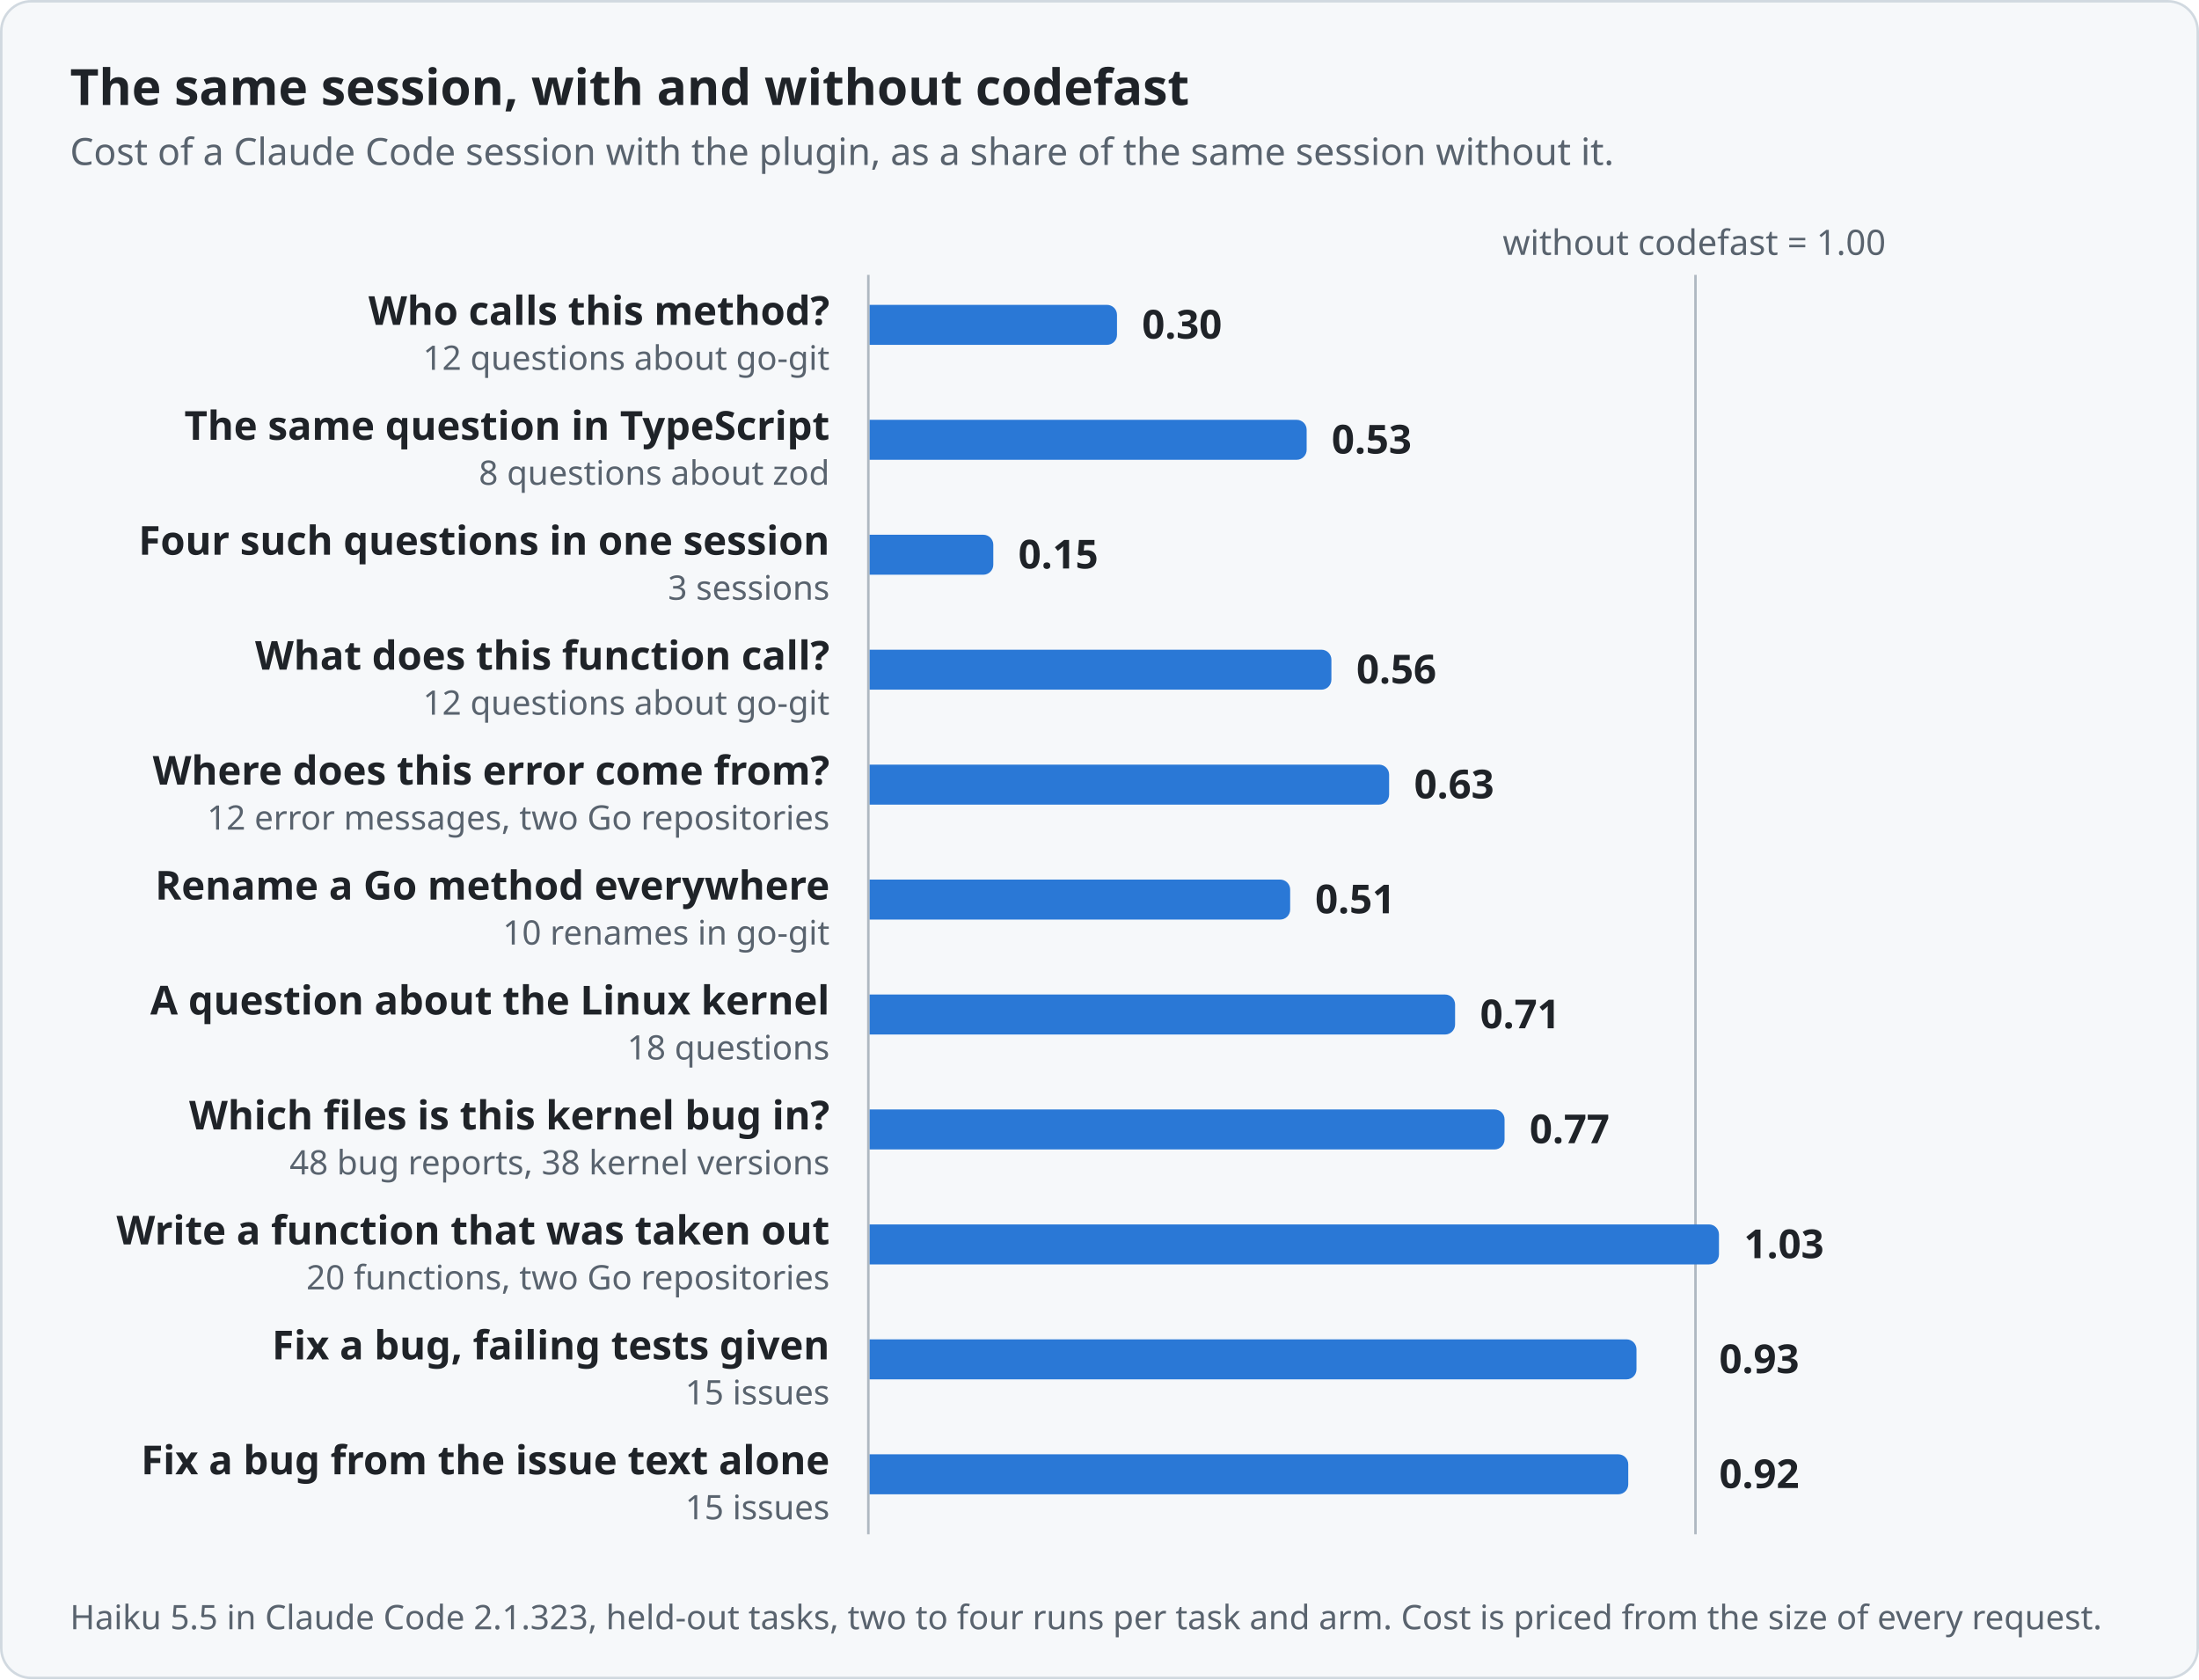
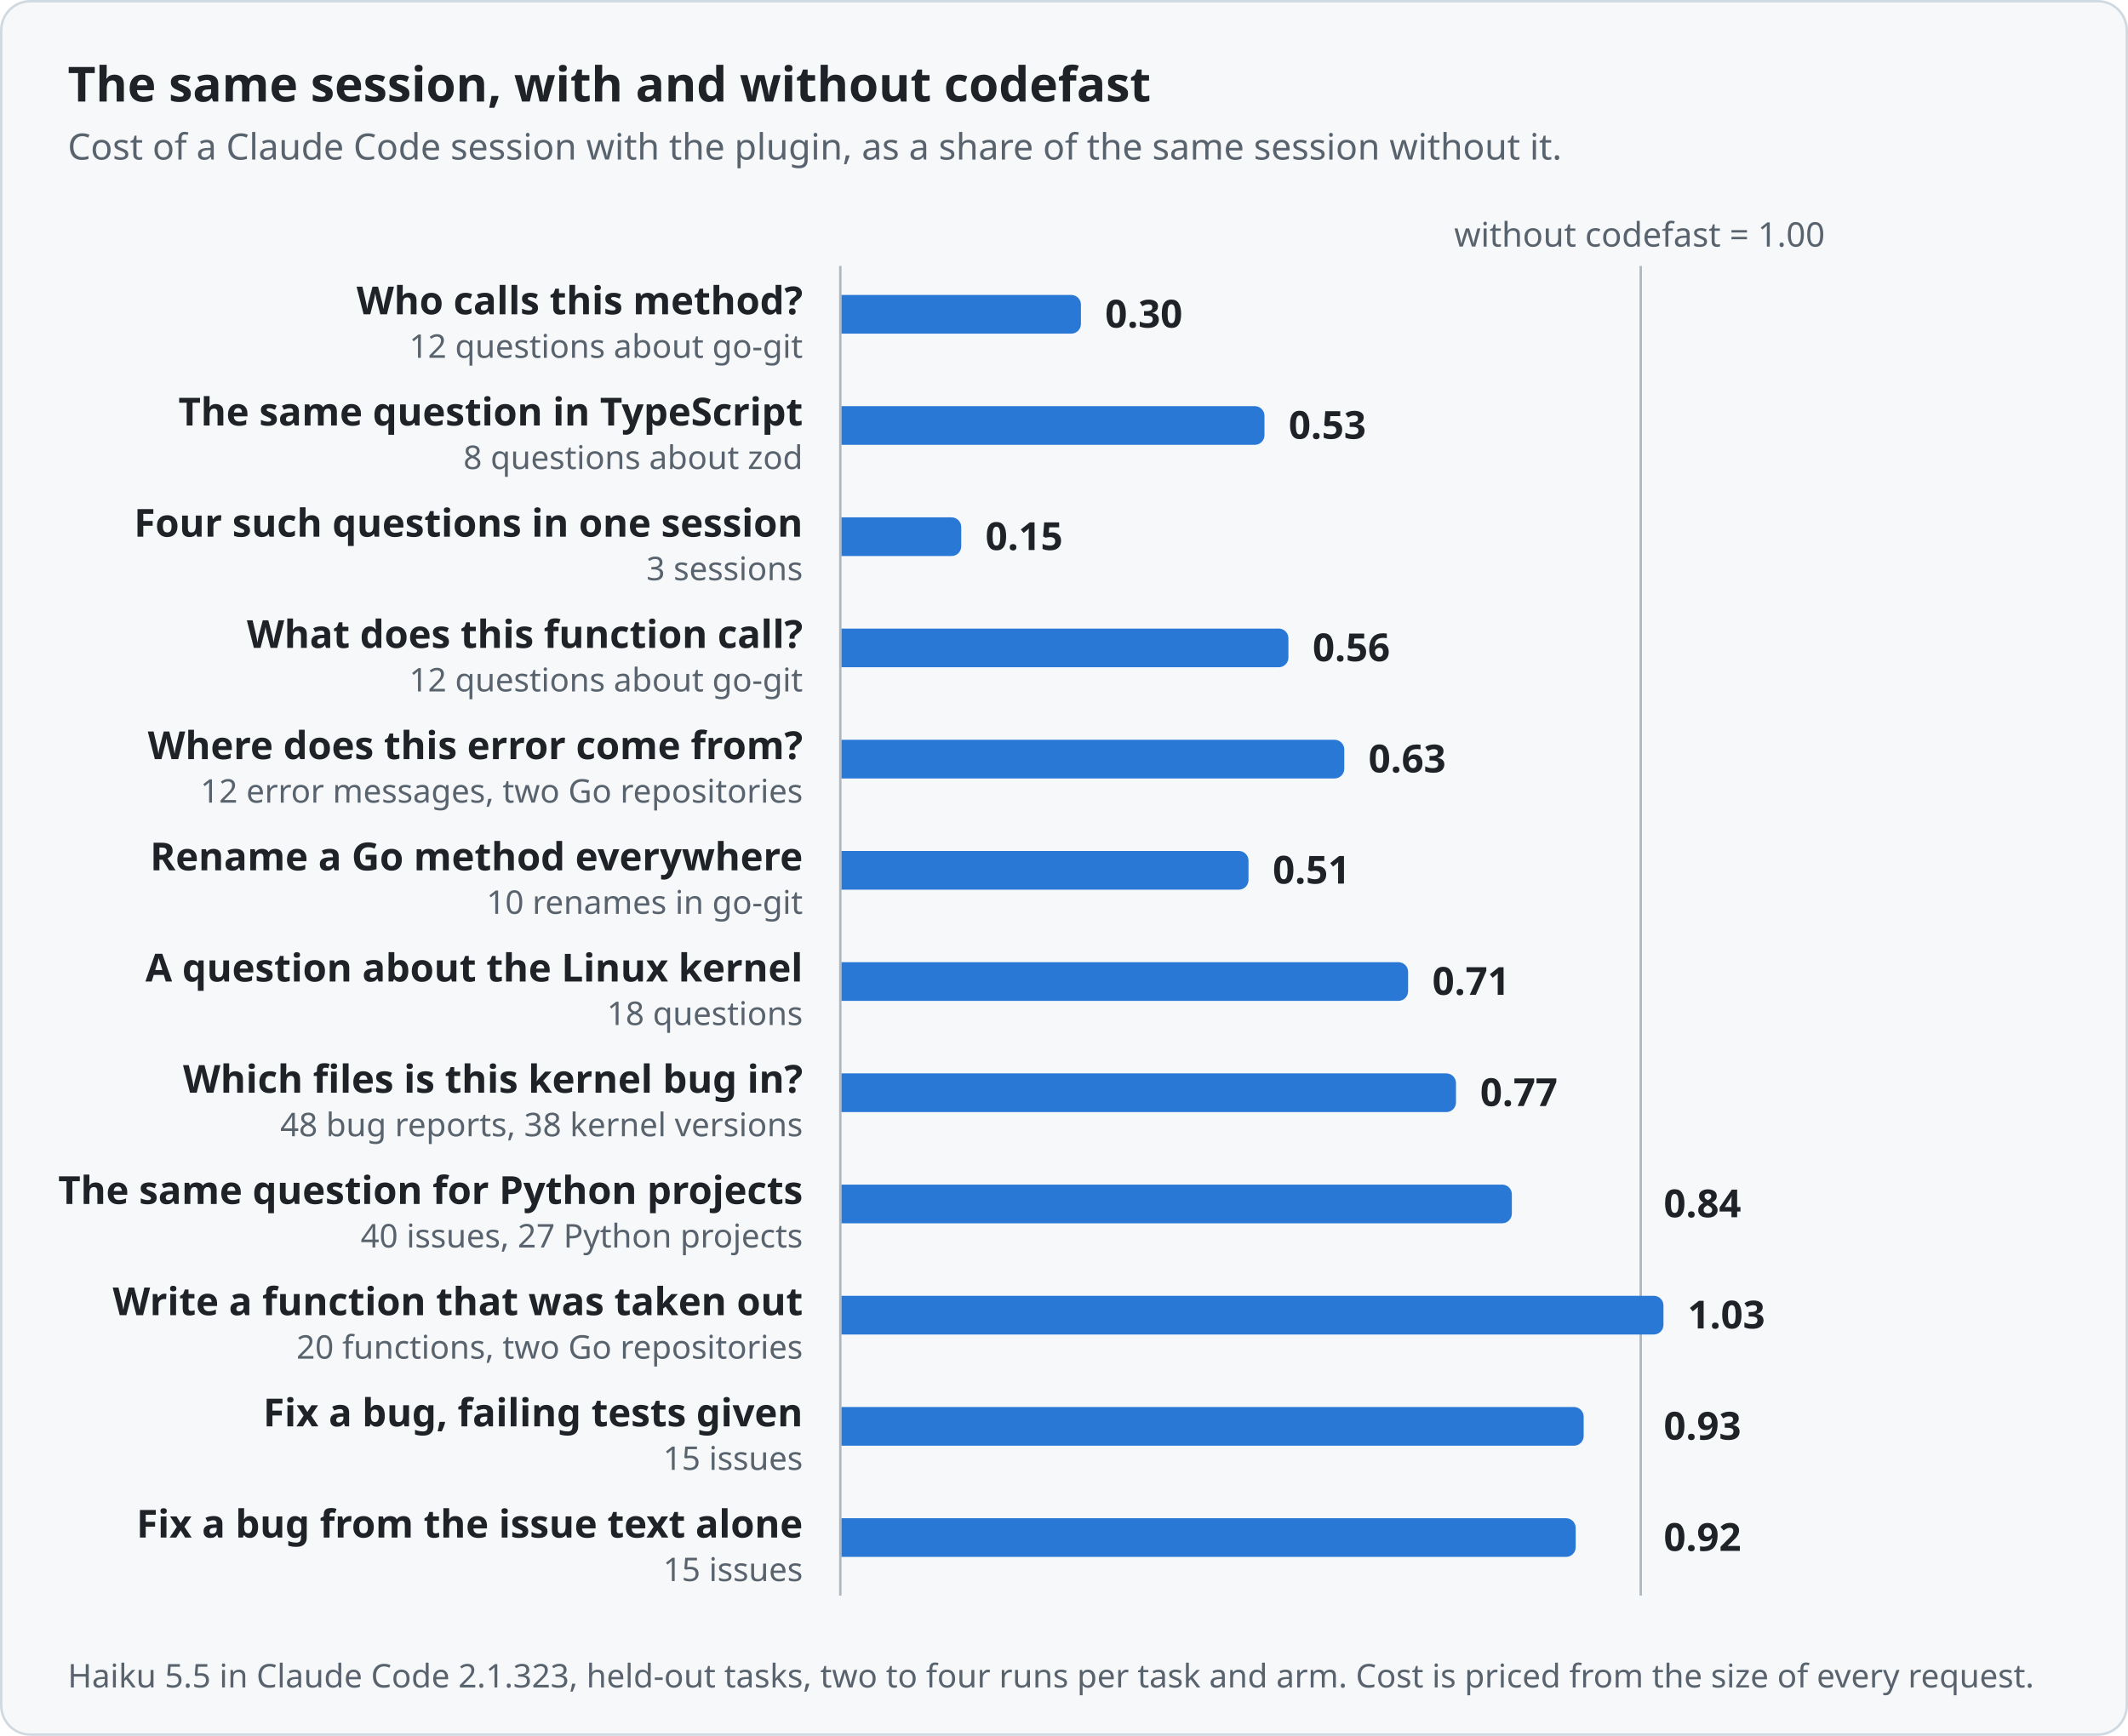
- <svg xmlns="http://www.w3.org/2000/svg" width="880" height="672" viewBox="0 0 880 672" role="img" aria-labelledby="t d" font-family="-apple-system, BlinkMacSystemFont, 'Segoe UI', 'Noto Sans', Helvetica, Arial, sans-serif">
-   <rect x="0.5" y="0.5" width="879" height="671" rx="12" fill="#f6f8fa" stroke="#d1d9e0" />
+ <svg xmlns="http://www.w3.org/2000/svg" width="880" height="718" viewBox="0 0 880 718" role="img" aria-labelledby="t d" font-family="-apple-system, BlinkMacSystemFont, 'Segoe UI', 'Noto Sans', Helvetica, Arial, sans-serif">
+   <rect x="0.5" y="0.5" width="879" height="717" rx="12" fill="#f6f8fa" stroke="#d1d9e0" />
  <text x="28" y="42" font-size="20" font-weight="600" fill="#1f2328">The same session, with and without codefast</text>
  <text x="28" y="66" font-size="15" fill="#59636e">Cost of a Claude Code session with the plugin, as a share of the same session without it.</text>
-   <path d="M347.5 110V614" stroke="#afb8c1" />
-   <path d="M678.5 110V614" stroke="#afb8c1" />
+   <path d="M347.5 110V660" stroke="#afb8c1" />
+   <path d="M678.5 110V660" stroke="#afb8c1" />
  <text x="678" y="102" font-size="14" fill="#59636e" text-anchor="middle">without codefast = 1.00</text>
  <text x="332" y="130" font-size="16" font-weight="600" fill="#1f2328" text-anchor="end">Who calls this method?</text>
  <text x="332" y="148" font-size="13.5" fill="#59636e" text-anchor="end">12 questions about go-git</text>
  <path fill="#2a78d6" d="M348 122h95.00a4 4 0 0 1 4 4v8a4 4 0 0 1 -4 4h-95.00z" />
  <text x="457.00" y="135.5" font-size="16" font-weight="600" fill="#1f2328">0.30</text>
  <text x="332" y="176" font-size="16" font-weight="600" fill="#1f2328" text-anchor="end">The same question in TypeScript</text>
  <text x="332" y="194" font-size="13.5" fill="#59636e" text-anchor="end">8 questions about zod</text>
  <path fill="#2a78d6" d="M348 168h170.90a4 4 0 0 1 4 4v8a4 4 0 0 1 -4 4h-170.90z" />
  <text x="532.90" y="181.5" font-size="16" font-weight="600" fill="#1f2328">0.53</text>
  <text x="332" y="222" font-size="16" font-weight="600" fill="#1f2328" text-anchor="end">Four such questions in one session</text>
  <text x="332" y="240" font-size="13.5" fill="#59636e" text-anchor="end">3 sessions</text>
  <path fill="#2a78d6" d="M348 214h45.50a4 4 0 0 1 4 4v8a4 4 0 0 1 -4 4h-45.50z" />
  <text x="407.50" y="227.5" font-size="16" font-weight="600" fill="#1f2328">0.15</text>
  <text x="332" y="268" font-size="16" font-weight="600" fill="#1f2328" text-anchor="end">What does this function call?</text>
  <text x="332" y="286" font-size="13.5" fill="#59636e" text-anchor="end">12 questions about go-git</text>
  <path fill="#2a78d6" d="M348 260h180.80a4 4 0 0 1 4 4v8a4 4 0 0 1 -4 4h-180.80z" />
  <text x="542.80" y="273.5" font-size="16" font-weight="600" fill="#1f2328">0.56</text>
  <text x="332" y="314" font-size="16" font-weight="600" fill="#1f2328" text-anchor="end">Where does this error come from?</text>
  <text x="332" y="332" font-size="13.5" fill="#59636e" text-anchor="end">12 error messages, two Go repositories</text>
  <path fill="#2a78d6" d="M348 306h203.90a4 4 0 0 1 4 4v8a4 4 0 0 1 -4 4h-203.90z" />
  <text x="565.90" y="319.5" font-size="16" font-weight="600" fill="#1f2328">0.63</text>
  <text x="332" y="360" font-size="16" font-weight="600" fill="#1f2328" text-anchor="end">Rename a Go method everywhere</text>
  <text x="332" y="378" font-size="13.5" fill="#59636e" text-anchor="end">10 renames in go-git</text>
  <path fill="#2a78d6" d="M348 352h164.30a4 4 0 0 1 4 4v8a4 4 0 0 1 -4 4h-164.30z" />
  <text x="526.30" y="365.5" font-size="16" font-weight="600" fill="#1f2328">0.51</text>
  <text x="332" y="406" font-size="16" font-weight="600" fill="#1f2328" text-anchor="end">A question about the Linux kernel</text>
  <text x="332" y="424" font-size="13.5" fill="#59636e" text-anchor="end">18 questions</text>
  <path fill="#2a78d6" d="M348 398h230.30a4 4 0 0 1 4 4v8a4 4 0 0 1 -4 4h-230.30z" />
  <text x="592.30" y="411.5" font-size="16" font-weight="600" fill="#1f2328">0.71</text>
  <text x="332" y="452" font-size="16" font-weight="600" fill="#1f2328" text-anchor="end">Which files is this kernel bug in?</text>
  <text x="332" y="470" font-size="13.5" fill="#59636e" text-anchor="end">48 bug reports, 38 kernel versions</text>
  <path fill="#2a78d6" d="M348 444h250.10a4 4 0 0 1 4 4v8a4 4 0 0 1 -4 4h-250.10z" />
  <text x="612.10" y="457.5" font-size="16" font-weight="600" fill="#1f2328">0.77</text>
-   <text x="332" y="498" font-size="16" font-weight="600" fill="#1f2328" text-anchor="end">Write a function that was taken out</text>
-   <text x="332" y="516" font-size="13.5" fill="#59636e" text-anchor="end">20 functions, two Go repositories</text>
-   <path fill="#2a78d6" d="M348 490h335.90a4 4 0 0 1 4 4v8a4 4 0 0 1 -4 4h-335.90z" />
-   <text x="697.90" y="503.5" font-size="16" font-weight="600" fill="#1f2328">1.03</text>
-   <text x="332" y="544" font-size="16" font-weight="600" fill="#1f2328" text-anchor="end">Fix a bug, failing tests given</text>
-   <text x="332" y="562" font-size="13.5" fill="#59636e" text-anchor="end">15 issues</text>
-   <path fill="#2a78d6" d="M348 536h302.90a4 4 0 0 1 4 4v8a4 4 0 0 1 -4 4h-302.90z" />
-   <text x="688.00" y="549.5" font-size="16" font-weight="600" fill="#1f2328">0.93</text>
-   <text x="332" y="590" font-size="16" font-weight="600" fill="#1f2328" text-anchor="end">Fix a bug from the issue text alone</text>
+   <text x="332" y="498" font-size="16" font-weight="600" fill="#1f2328" text-anchor="end">The same question for Python projects</text>
+   <text x="332" y="516" font-size="13.5" fill="#59636e" text-anchor="end">40 issues, 27 Python projects</text>
+   <path fill="#2a78d6" d="M348 490h273.20a4 4 0 0 1 4 4v8a4 4 0 0 1 -4 4h-273.20z" />
+   <text x="688.00" y="503.5" font-size="16" font-weight="600" fill="#1f2328">0.84</text>
+   <text x="332" y="544" font-size="16" font-weight="600" fill="#1f2328" text-anchor="end">Write a function that was taken out</text>
+   <text x="332" y="562" font-size="13.5" fill="#59636e" text-anchor="end">20 functions, two Go repositories</text>
+   <path fill="#2a78d6" d="M348 536h335.90a4 4 0 0 1 4 4v8a4 4 0 0 1 -4 4h-335.90z" />
+   <text x="697.90" y="549.5" font-size="16" font-weight="600" fill="#1f2328">1.03</text>
+   <text x="332" y="590" font-size="16" font-weight="600" fill="#1f2328" text-anchor="end">Fix a bug, failing tests given</text>
  <text x="332" y="608" font-size="13.5" fill="#59636e" text-anchor="end">15 issues</text>
-   <path fill="#2a78d6" d="M348 582h299.60a4 4 0 0 1 4 4v8a4 4 0 0 1 -4 4h-299.60z" />
-   <text x="688.00" y="595.5" font-size="16" font-weight="600" fill="#1f2328">0.92</text>
-   <text x="28" y="652" font-size="13.5" fill="#59636e">Haiku 5.5 in Claude Code 2.1.323, held-out tasks, two to four runs per task and arm. Cost is priced from the size of every request.</text>
+   <path fill="#2a78d6" d="M348 582h302.90a4 4 0 0 1 4 4v8a4 4 0 0 1 -4 4h-302.90z" />
+   <text x="688.00" y="595.5" font-size="16" font-weight="600" fill="#1f2328">0.93</text>
+   <text x="332" y="636" font-size="16" font-weight="600" fill="#1f2328" text-anchor="end">Fix a bug from the issue text alone</text>
+   <text x="332" y="654" font-size="13.5" fill="#59636e" text-anchor="end">15 issues</text>
+   <path fill="#2a78d6" d="M348 628h299.60a4 4 0 0 1 4 4v8a4 4 0 0 1 -4 4h-299.60z" />
+   <text x="688.00" y="641.5" font-size="16" font-weight="600" fill="#1f2328">0.92</text>
+   <text x="28" y="698" font-size="13.5" fill="#59636e">Haiku 5.5 in Claude Code 2.1.323, held-out tasks, two to four runs per task and arm. Cost is priced from the size of every request.</text>
</svg>
